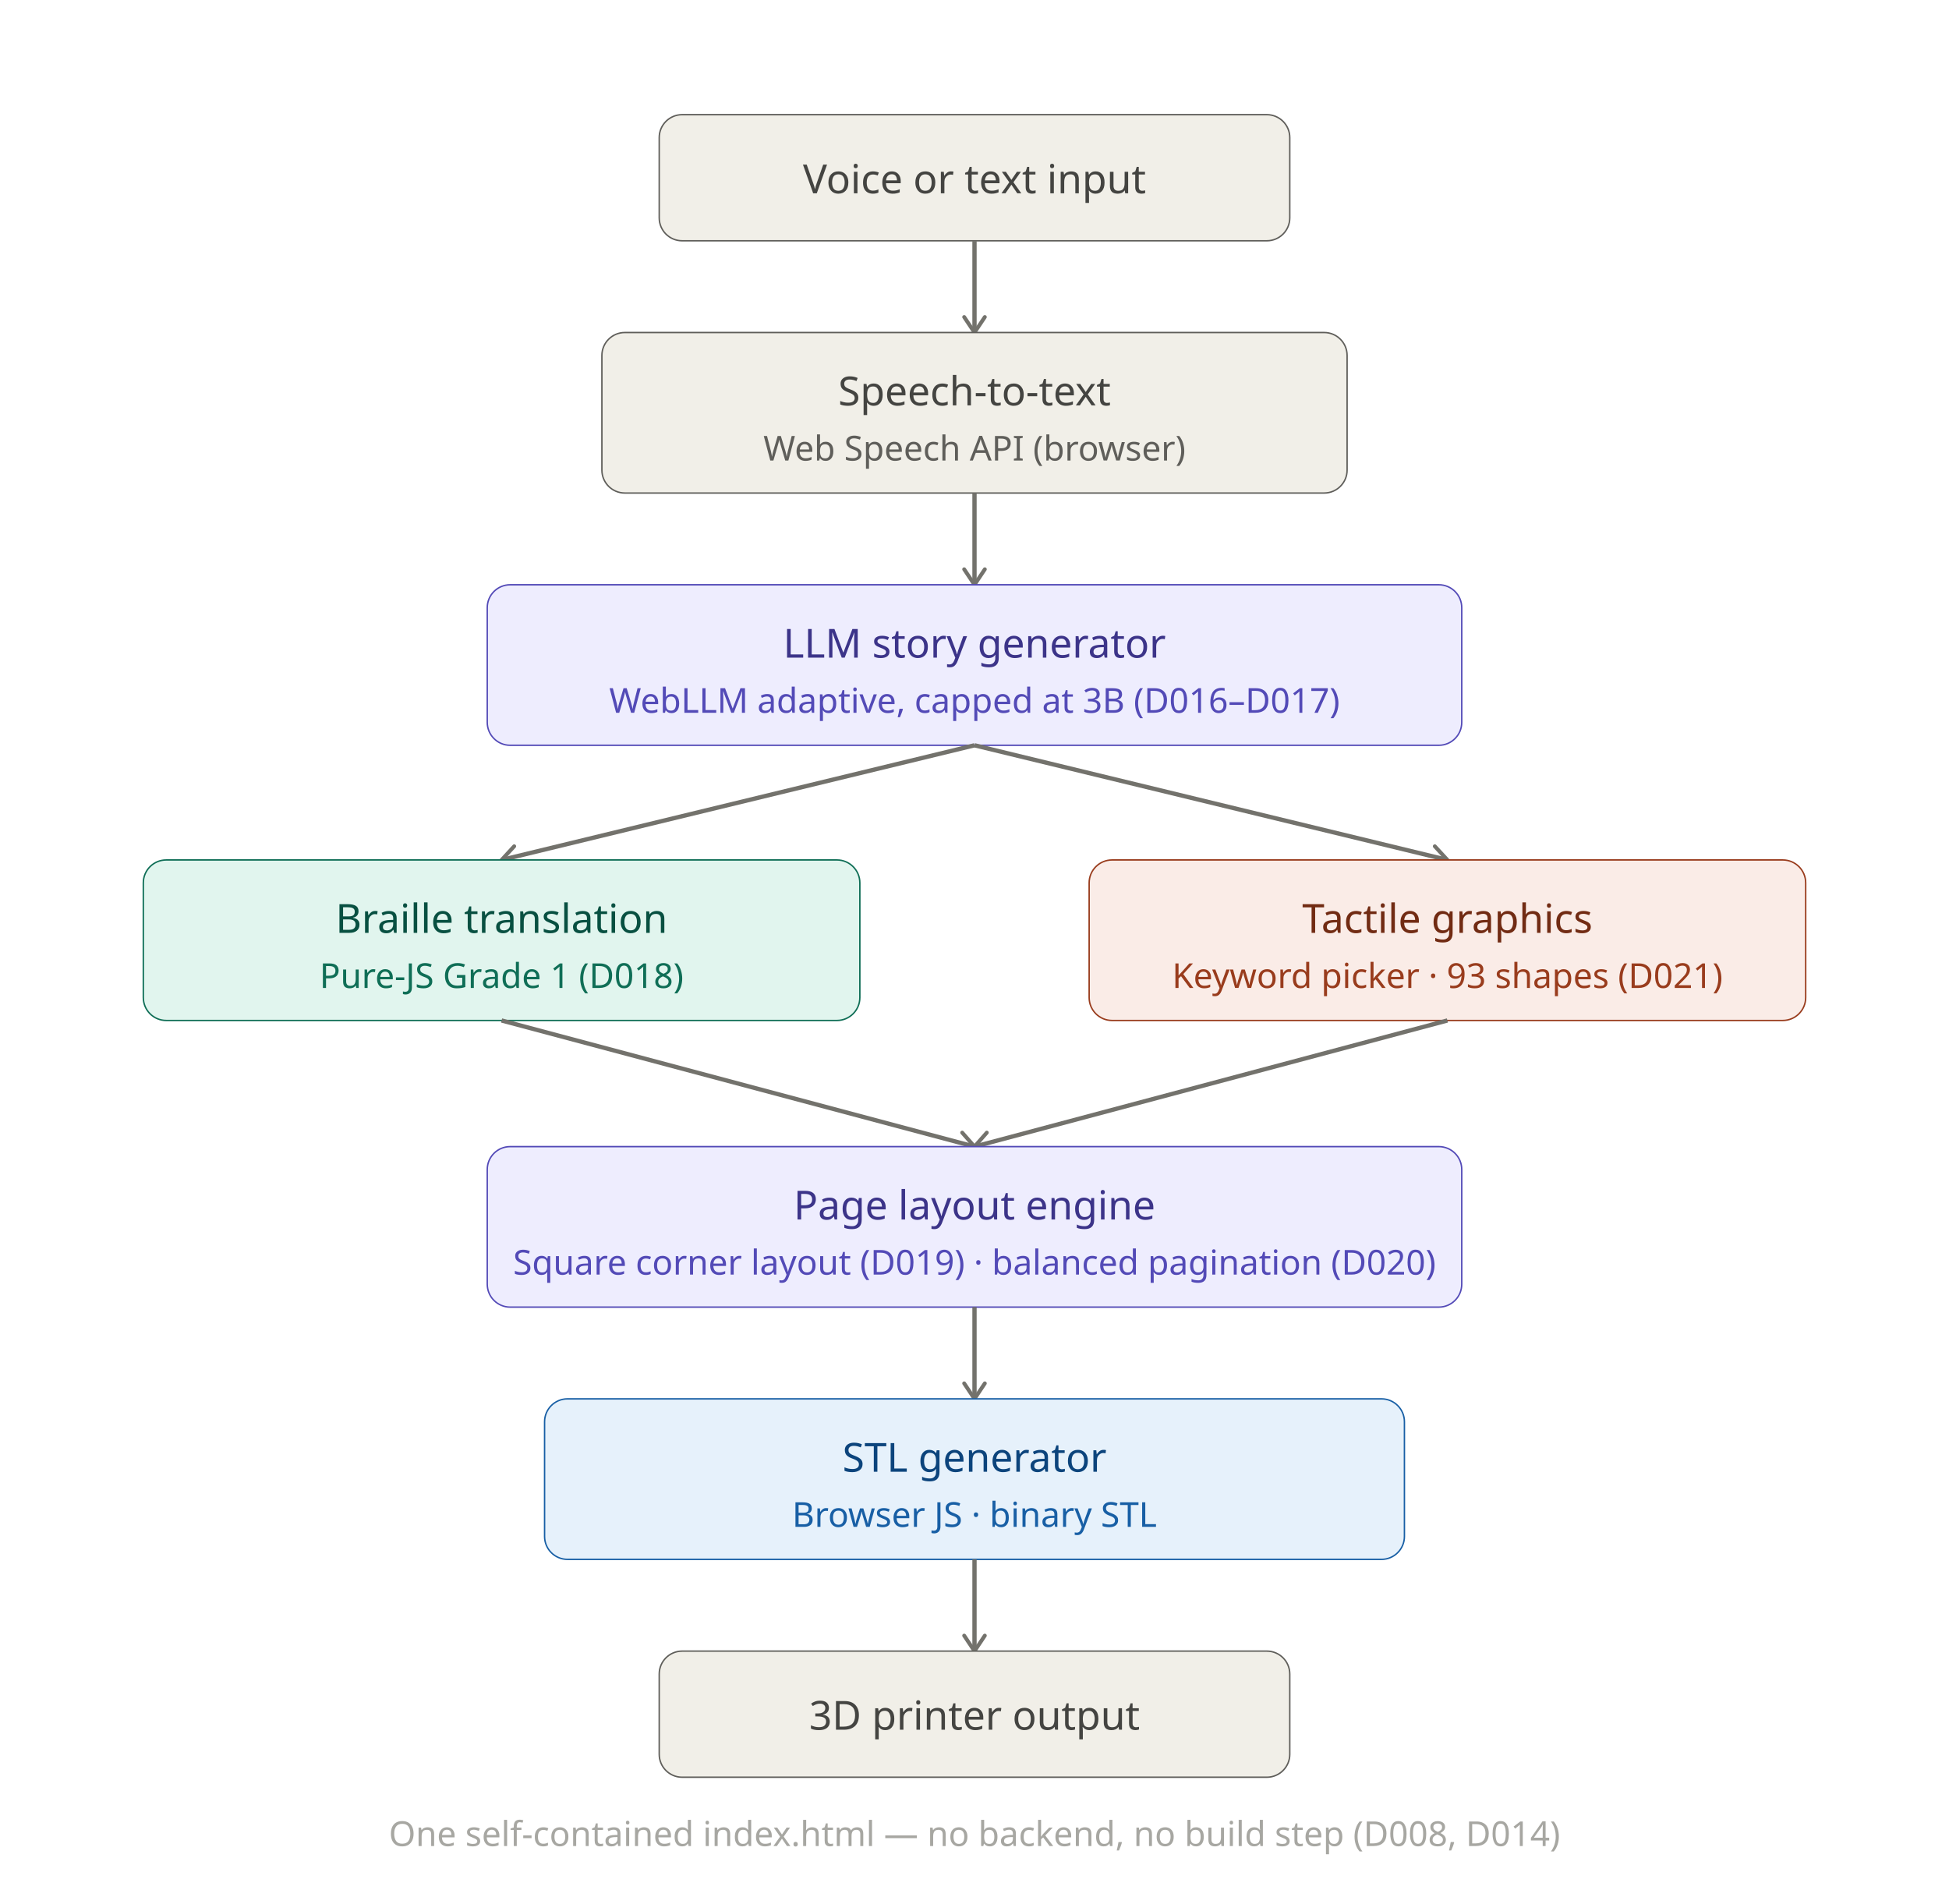
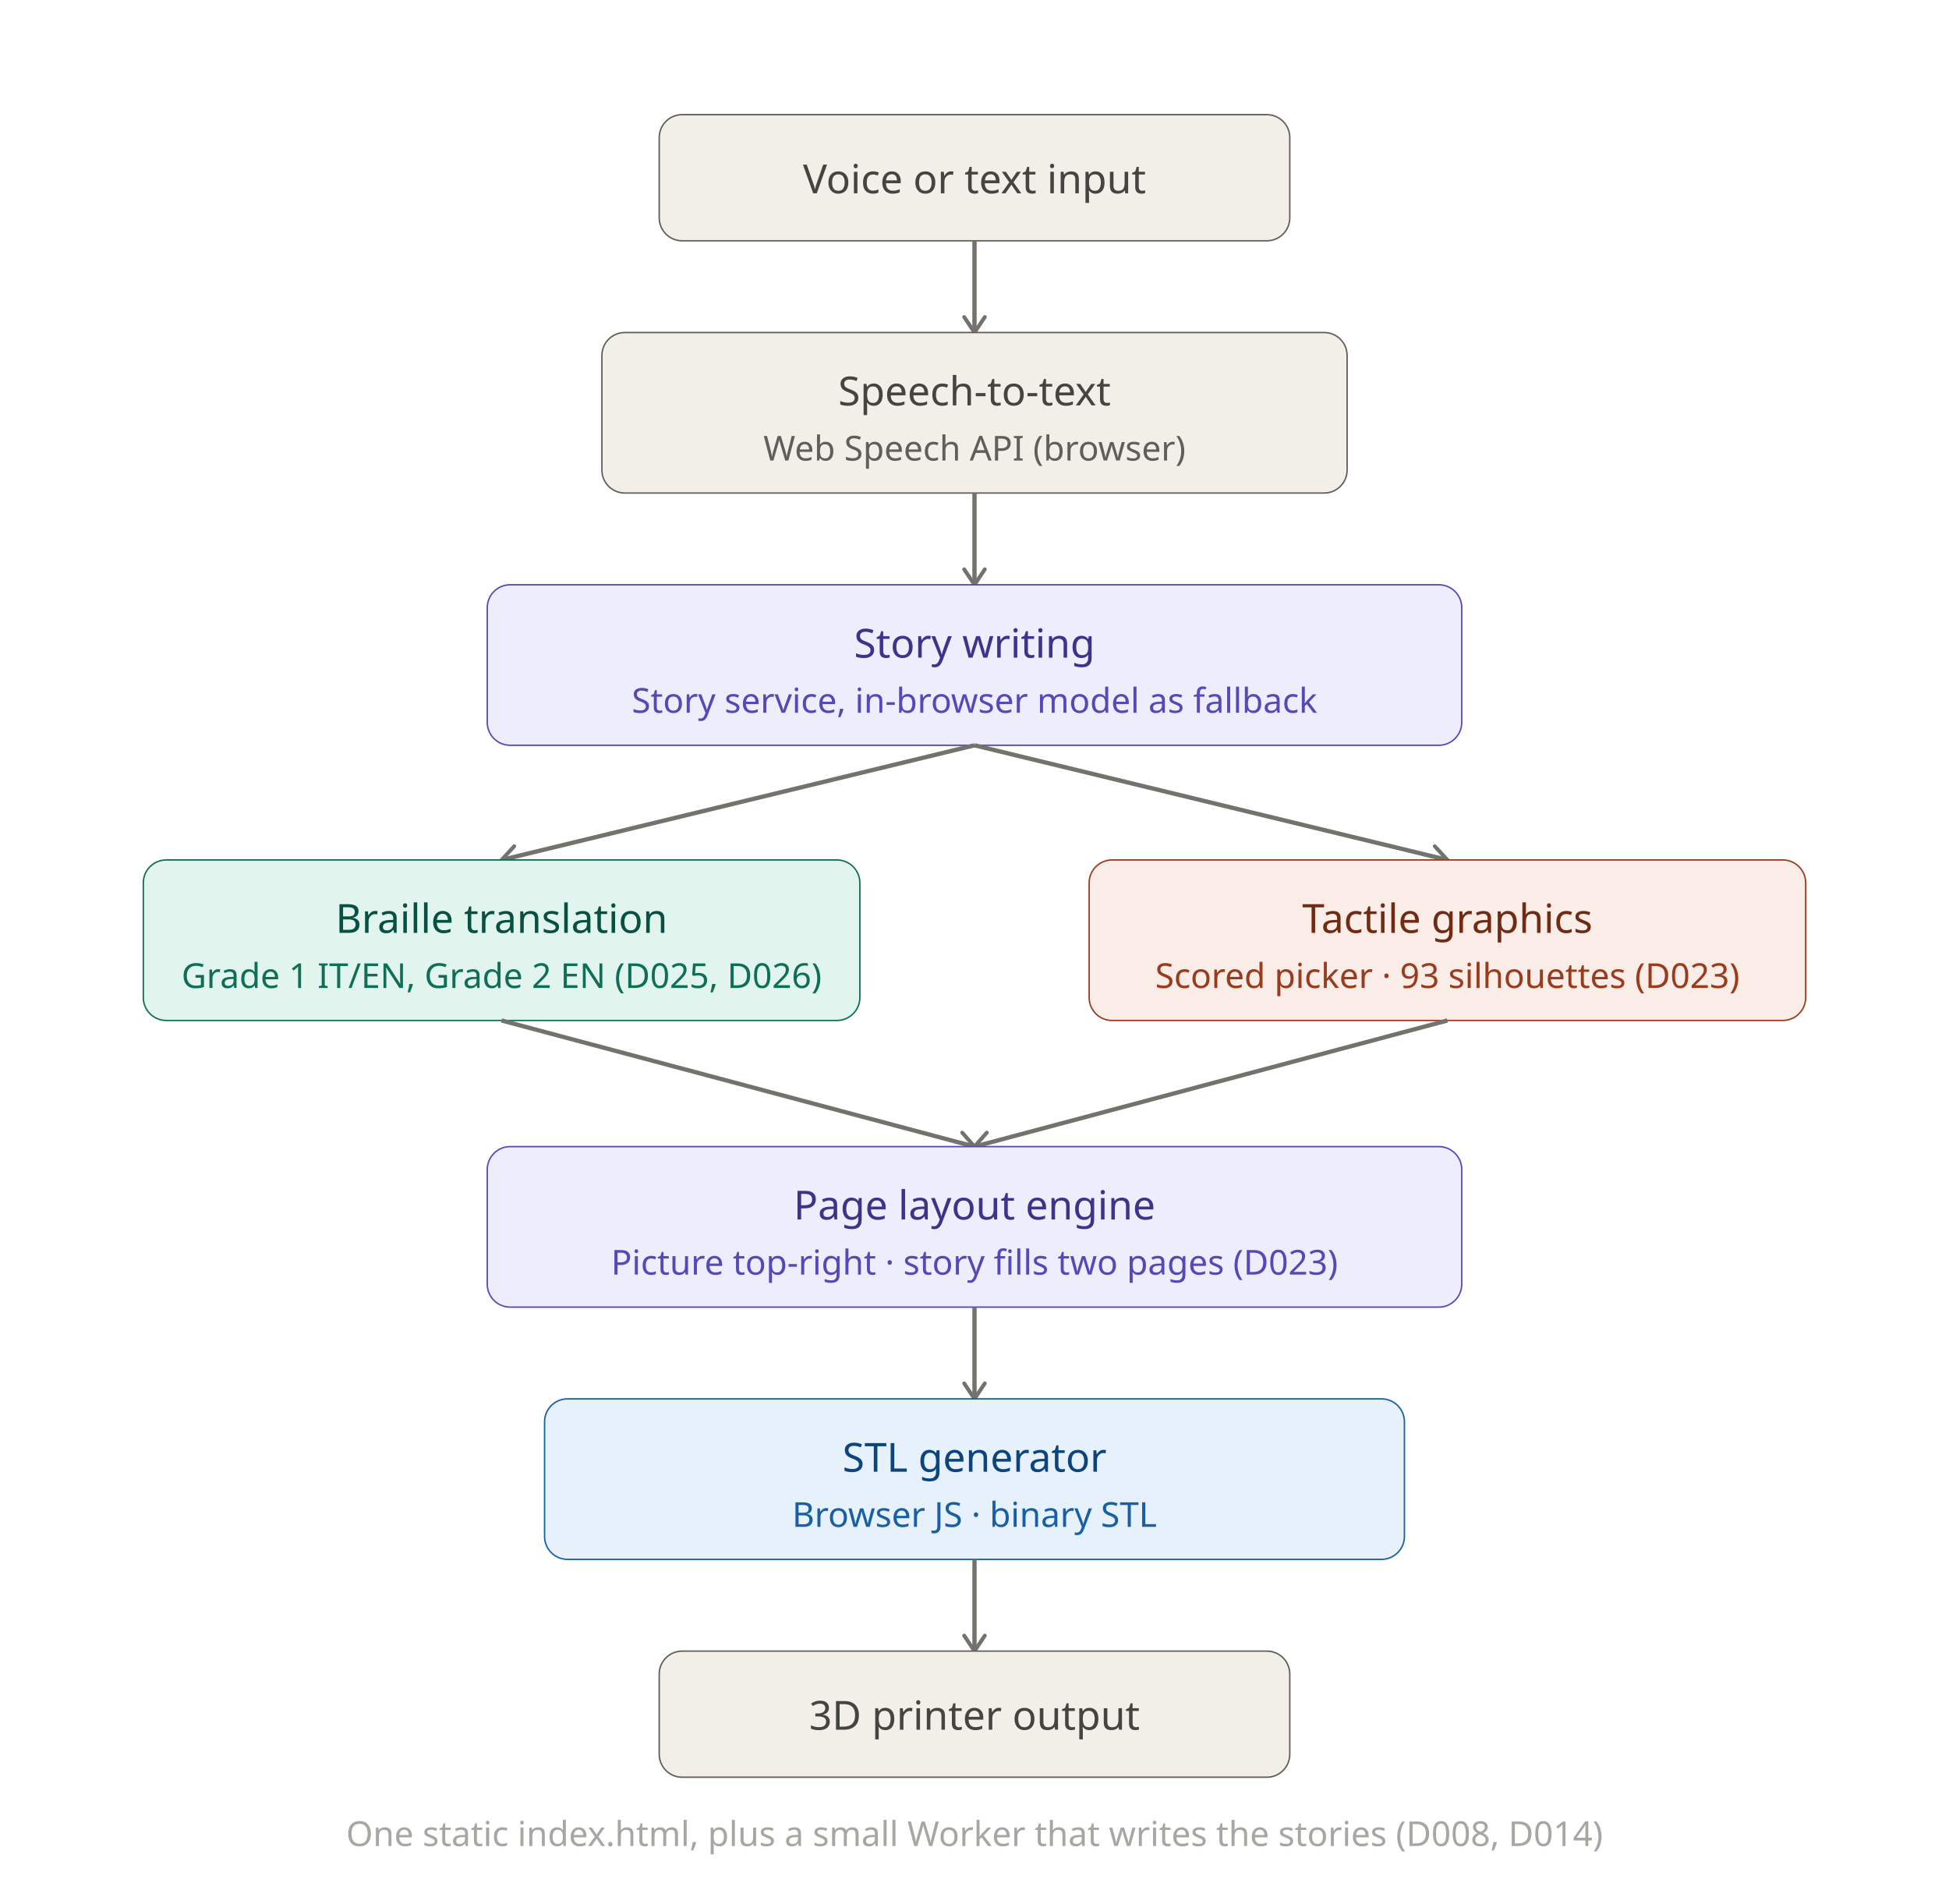
<svg xmlns="http://www.w3.org/2000/svg" width="100%" viewBox="0 0 680 664" role="img">
  <defs>
    <marker id="arrow" viewBox="0 0 10 10" refX="8" refY="5" markerWidth="6" markerHeight="6" orient="auto-start-reverse">
      <path d="M2 1L8 5L2 9" fill="none" stroke="#73726c" stroke-width="1.5" stroke-linecap="round" stroke-linejoin="round" />
    </marker>
  </defs>
  <g>
    <rect x="230" y="40" width="220" height="44" rx="8" fill="#F1EFE8" stroke="#5F5E5A" stroke-width="0.5" />
    <text x="340" y="62" text-anchor="middle" dominant-baseline="central" font-family="sans-serif" font-size="14" font-weight="500" fill="#444441">Voice or text input</text>
  </g>
  <line x1="340" y1="84" x2="340" y2="116" stroke="#73726c" stroke-width="1.5" marker-end="url(#arrow)" />
  <g>
    <rect x="210" y="116" width="260" height="56" rx="8" fill="#F1EFE8" stroke="#5F5E5A" stroke-width="0.5" />
    <text x="340" y="136" text-anchor="middle" dominant-baseline="central" font-family="sans-serif" font-size="14" font-weight="500" fill="#444441">Speech-to-text</text>
    <text x="340" y="156" text-anchor="middle" dominant-baseline="central" font-family="sans-serif" font-size="12" fill="#5F5E5A">Web Speech API (browser)</text>
  </g>
  <line x1="340" y1="172" x2="340" y2="204" stroke="#73726c" stroke-width="1.5" marker-end="url(#arrow)" />
  <g>
    <rect x="170" y="204" width="340" height="56" rx="8" fill="#EEEDFE" stroke="#534AB7" stroke-width="0.5" />
-     <text x="340" y="224" text-anchor="middle" dominant-baseline="central" font-family="sans-serif" font-size="14" font-weight="500" fill="#3C3489">LLM story generator</text>
-     <text x="340" y="244" text-anchor="middle" dominant-baseline="central" font-family="sans-serif" font-size="12" fill="#534AB7">WebLLM adaptive, capped at 3B (D016–D017)</text>
+     <text x="340" y="224" text-anchor="middle" dominant-baseline="central" font-family="sans-serif" font-size="14" font-weight="500" fill="#3C3489">Story writing</text>
+     <text x="340" y="244" text-anchor="middle" dominant-baseline="central" font-family="sans-serif" font-size="12" fill="#534AB7">Story service, in-browser model as fallback</text>
  </g>
  <path d="M340 260 L175 300" fill="none" stroke="#73726c" stroke-width="1.5" marker-end="url(#arrow)" />
  <path d="M340 260 L505 300" fill="none" stroke="#73726c" stroke-width="1.5" marker-end="url(#arrow)" />
  <g>
    <rect x="50" y="300" width="250" height="56" rx="8" fill="#E1F5EE" stroke="#0F6E56" stroke-width="0.5" />
    <text x="175" y="320" text-anchor="middle" dominant-baseline="central" font-family="sans-serif" font-size="14" font-weight="500" fill="#085041">Braille translation</text>
-     <text x="175" y="340" text-anchor="middle" dominant-baseline="central" font-family="sans-serif" font-size="12" fill="#0F6E56">Pure-JS Grade 1 (D018)</text>
+     <text x="175" y="340" text-anchor="middle" dominant-baseline="central" font-family="sans-serif" font-size="12" fill="#0F6E56">Grade 1 IT/EN, Grade 2 EN (D025, D026)</text>
  </g>
  <g>
    <rect x="380" y="300" width="250" height="56" rx="8" fill="#FAECE7" stroke="#993C1D" stroke-width="0.5" />
    <text x="505" y="320" text-anchor="middle" dominant-baseline="central" font-family="sans-serif" font-size="14" font-weight="500" fill="#712B13">Tactile graphics</text>
-     <text x="505" y="340" text-anchor="middle" dominant-baseline="central" font-family="sans-serif" font-size="12" fill="#993C1D">Keyword picker · 93 shapes (D021)</text>
+     <text x="505" y="340" text-anchor="middle" dominant-baseline="central" font-family="sans-serif" font-size="12" fill="#993C1D">Scored picker · 93 silhouettes (D023)</text>
  </g>
  <path d="M175 356 L340 400" fill="none" stroke="#73726c" stroke-width="1.5" marker-end="url(#arrow)" />
  <path d="M505 356 L340 400" fill="none" stroke="#73726c" stroke-width="1.5" marker-end="url(#arrow)" />
  <g>
    <rect x="170" y="400" width="340" height="56" rx="8" fill="#EEEDFE" stroke="#534AB7" stroke-width="0.5" />
    <text x="340" y="420" text-anchor="middle" dominant-baseline="central" font-family="sans-serif" font-size="14" font-weight="500" fill="#3C3489">Page layout engine</text>
-     <text x="340" y="440" text-anchor="middle" dominant-baseline="central" font-family="sans-serif" font-size="12" fill="#534AB7">Square corner layout (D019) · balanced pagination (D020)</text>
+     <text x="340" y="440" text-anchor="middle" dominant-baseline="central" font-family="sans-serif" font-size="12" fill="#534AB7">Picture top-right · story fills two pages (D023)</text>
  </g>
  <line x1="340" y1="456" x2="340" y2="488" stroke="#73726c" stroke-width="1.5" marker-end="url(#arrow)" />
  <g>
    <rect x="190" y="488" width="300" height="56" rx="8" fill="#E6F1FB" stroke="#185FA5" stroke-width="0.5" />
    <text x="340" y="508" text-anchor="middle" dominant-baseline="central" font-family="sans-serif" font-size="14" font-weight="500" fill="#0C447C">STL generator</text>
    <text x="340" y="528" text-anchor="middle" dominant-baseline="central" font-family="sans-serif" font-size="12" fill="#185FA5">Browser JS · binary STL</text>
  </g>
  <line x1="340" y1="544" x2="340" y2="576" stroke="#73726c" stroke-width="1.5" marker-end="url(#arrow)" />
  <g>
    <rect x="230" y="576" width="220" height="44" rx="8" fill="#F1EFE8" stroke="#5F5E5A" stroke-width="0.5" />
    <text x="340" y="598" text-anchor="middle" dominant-baseline="central" font-family="sans-serif" font-size="14" font-weight="500" fill="#444441">3D printer output</text>
  </g>
-   <text x="340" y="644" text-anchor="middle" font-family="sans-serif" font-size="12" fill="#82817A" opacity="0.7">One self-contained index.html — no backend, no build step (D008, D014)</text>
+   <text x="340" y="644" text-anchor="middle" font-family="sans-serif" font-size="12" fill="#82817A" opacity="0.7">One static index.html, plus a small Worker that writes the stories (D008, D014)</text>
</svg>
